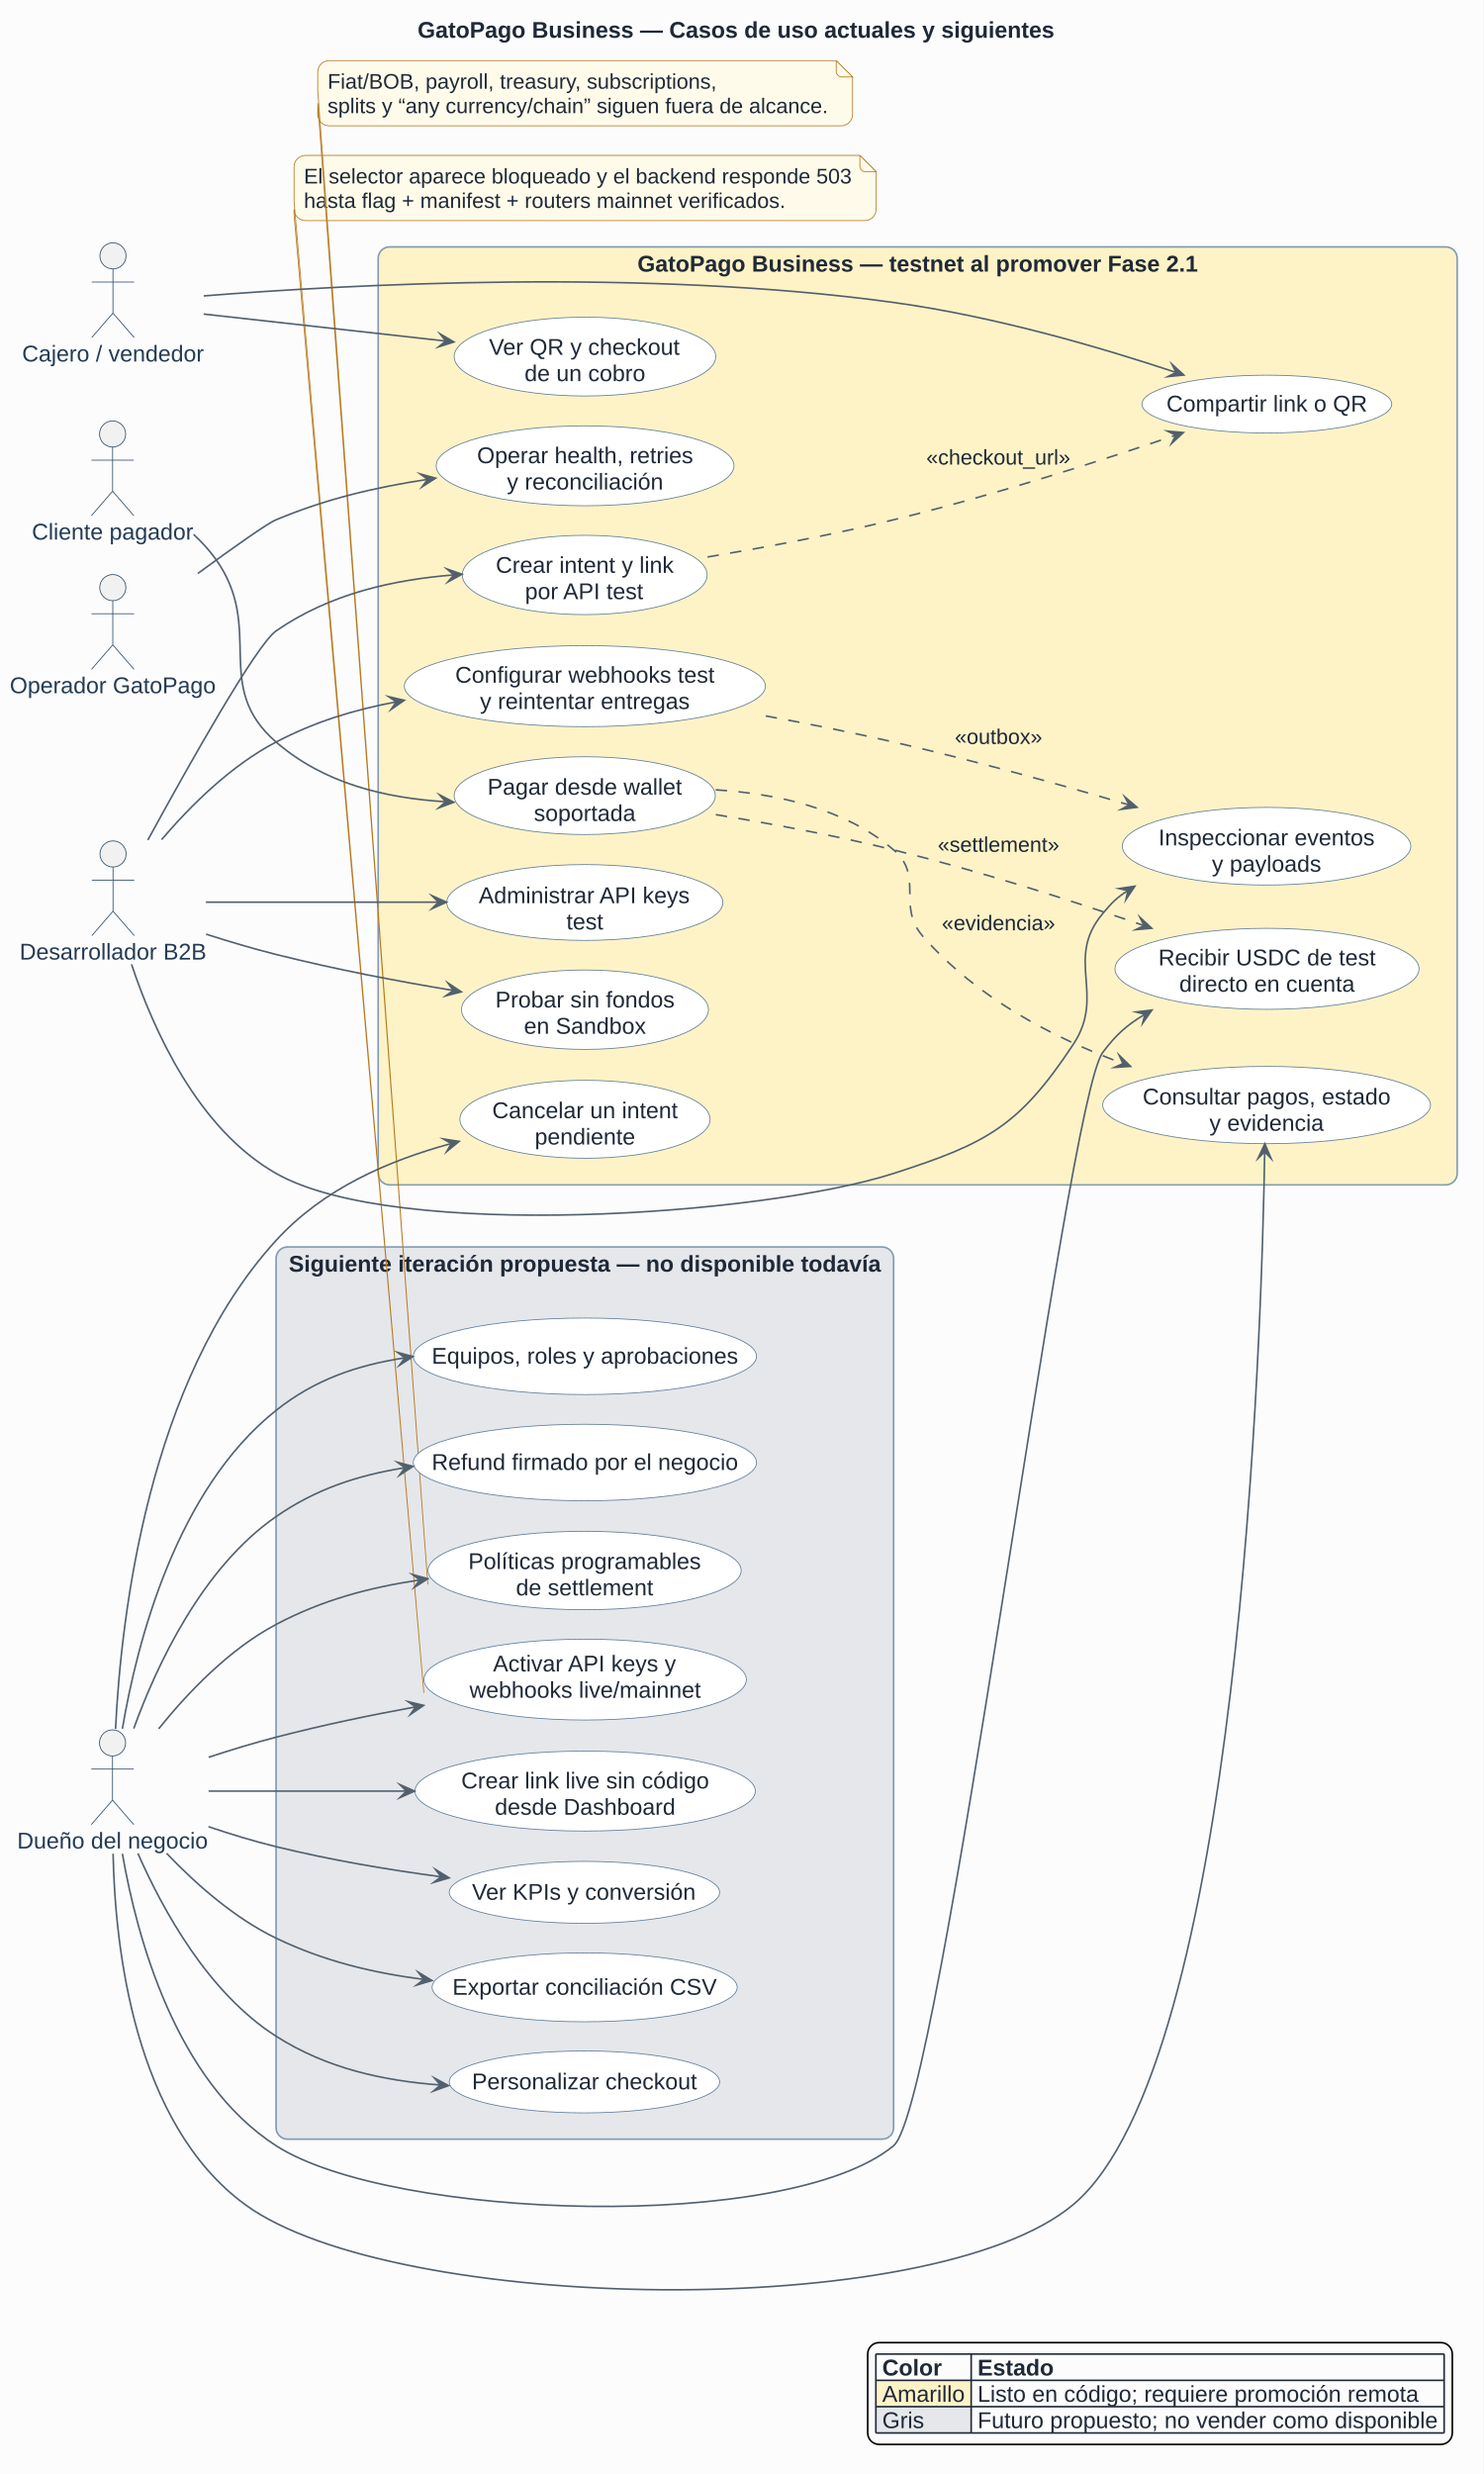
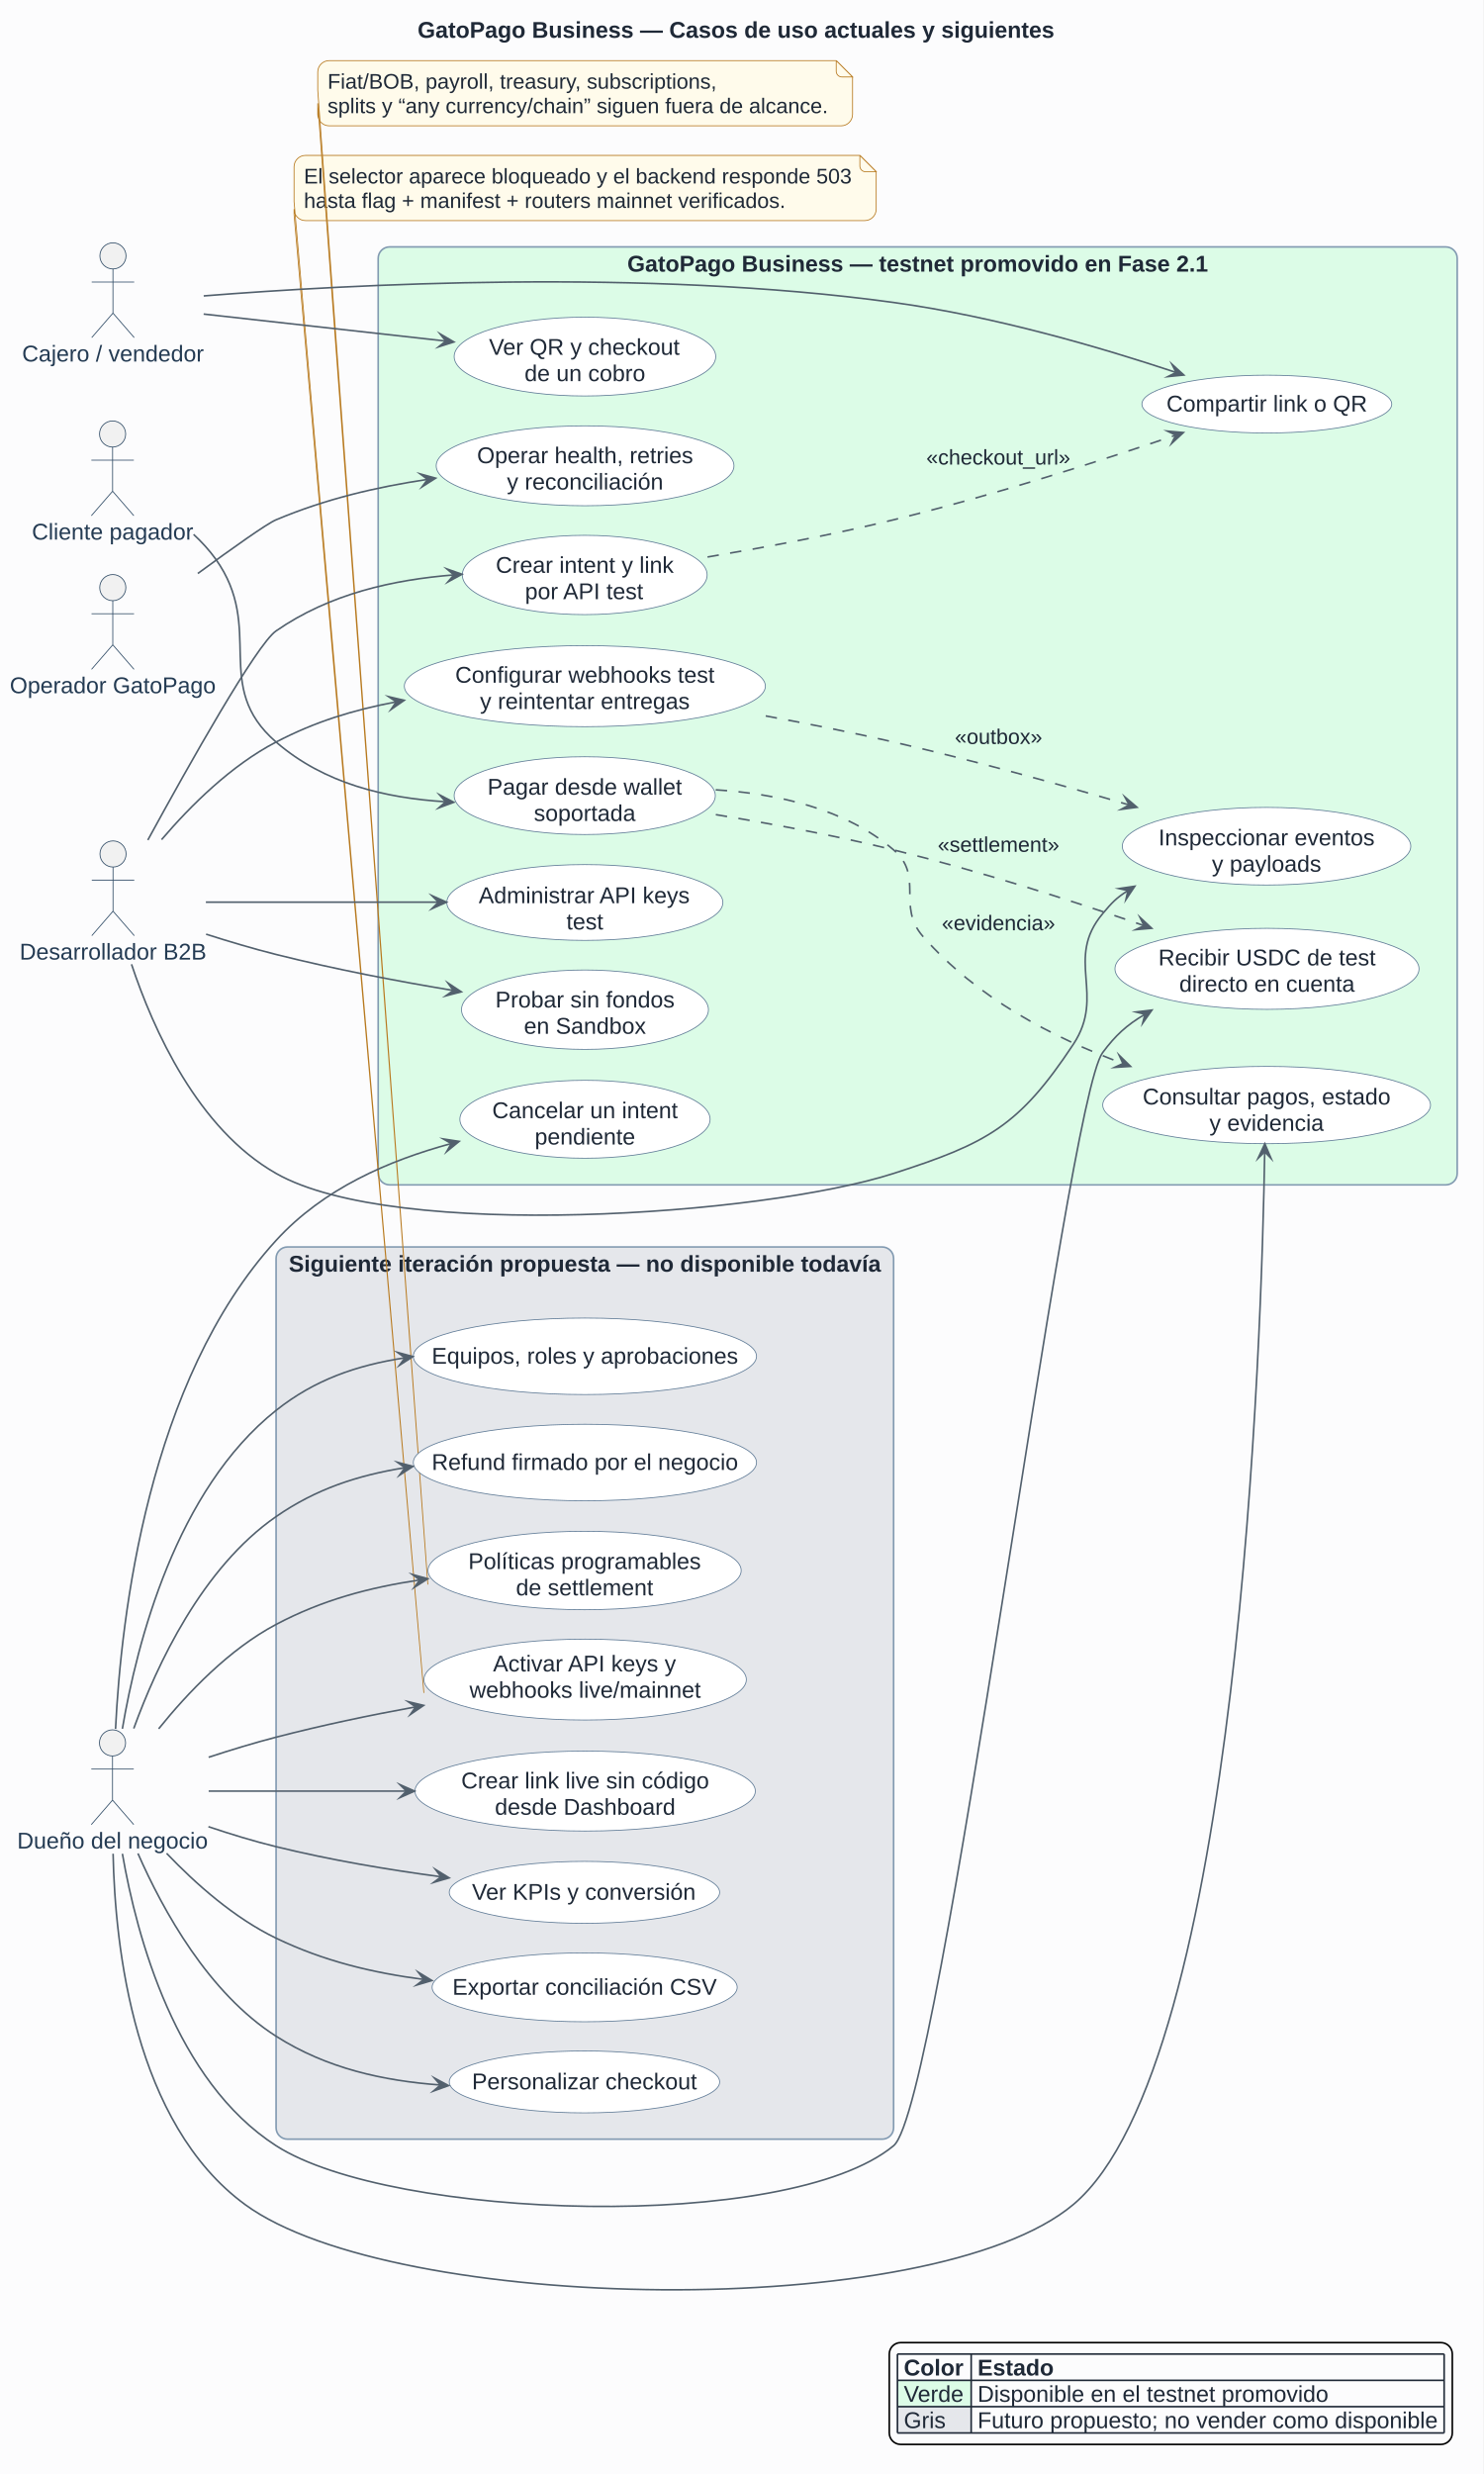
<svg xmlns="http://www.w3.org/2000/svg" version="1.1" data-diagram-type="DESCRIPTION" style="width:908px;height:1514px;background:#FCFCFD;" width="908px" height="1514px" viewBox="0 0 908 1514" zoomAndPan="magnify" preserveAspectRatio="none" contentStyleType="text/css">
  <defs />
  <g font-family="sans-serif" lengthAdjust="spacing">
    <rect x="0" y="0" width="908" height="1514" fill="#FCFCFD" style="stroke:none;" />
    <g class="title" data-source-line="2">
      <text x="255.604" y="23.132" fill="#1F2937" font-size="14" textLength="389.792" font-weight="700" font-family="Arial">GatoPago Business — Casos de uso actuales y siguientes</text>
    </g>
-     <g class="cluster" data-qualified-name="GatoPago Business . testnet al promover Fase 2.1" id="ent0006" data-source-line="12">
-       <rect x="231.5" y="151.099" width="660.5" height="574" fill="#FEF3C7" style="stroke:#829AB1;stroke-width:1;" rx="7" ry="7" />
-       <text x="390.195" y="166.23" fill="#1F2937" font-size="14" textLength="343.109" font-weight="700" font-family="Arial">GatoPago Business — testnet al promover Fase 2.1</text>
+     <g class="cluster" data-qualified-name="GatoPago Business . testnet promovido en Fase 2.1" id="ent0006" data-source-line="12">
+       <rect x="231.5" y="151.099" width="660.5" height="574" fill="#DCFCE7" style="stroke:#829AB1;stroke-width:1;" rx="7" ry="7" />
+       <text x="383.985" y="166.23" fill="#1F2937" font-size="14" textLength="355.53" font-weight="700" font-family="Arial">GatoPago Business — testnet promovido en Fase 2.1</text>
    </g>
    <g class="cluster" data-qualified-name="Siguiente iteraci.n propuesta . no disponible todav.a" id="ent0019" data-source-line="27">
      <rect x="169" y="763.099" width="378" height="546" fill="#E5E7EB" style="stroke:#829AB1;stroke-width:1;" rx="7" ry="7" />
      <text x="176.755" y="778.23" fill="#1F2937" font-size="14" textLength="362.489" font-weight="700" font-family="Arial">Siguiente iteración propuesta — no disponible todavía</text>
    </g>
    <g class="entity" data-qualified-name="owner" id="ent0001" data-source-line="6">
      <ellipse cx="68.879" cy="1066.599" rx="8" ry="8" fill="#F1F1F1" style="stroke:#334E68;stroke-width:0.5;" />
      <path d="M68.879,1074.599 L68.879,1101.599 M55.879,1082.599 L81.879,1082.599 M68.879,1101.599 L55.879,1116.599 M68.879,1101.599 L81.879,1116.599" style="stroke:#334E68;stroke-width:0.5;" fill="none" />
      <text x="10.5" y="1131.23" fill="#243B53" font-size="14" textLength="116.758" font-family="Arial">Dueño del negocio</text>
    </g>
    <g class="entity" data-qualified-name="cashier" id="ent0002" data-source-line="7">
      <ellipse cx="69.145" cy="156.599" rx="8" ry="8" fill="#F1F1F1" style="stroke:#334E68;stroke-width:0.5;" />
      <path d="M69.145,164.599 L69.145,191.599 M56.145,172.599 L82.145,172.599 M69.145,191.599 L56.145,206.599 M69.145,191.599 L82.145,206.599" style="stroke:#334E68;stroke-width:0.5;" fill="none" />
      <text x="13.5" y="221.23" fill="#243B53" font-size="14" textLength="111.289" font-family="Arial">Cajero / vendedor</text>
    </g>
    <g class="entity" data-qualified-name="developer" id="ent0003" data-source-line="8">
      <ellipse cx="69.193" cy="522.599" rx="8" ry="8" fill="#F1F1F1" style="stroke:#334E68;stroke-width:0.5;" />
      <path d="M69.193,530.599 L69.193,557.599 M56.193,538.599 L82.193,538.599 M69.193,557.599 L56.193,572.599 M69.193,557.599 L82.193,572.599" style="stroke:#334E68;stroke-width:0.5;" fill="none" />
      <text x="12" y="587.23" fill="#243B53" font-size="14" textLength="114.386" font-family="Arial">Desarrollador B2B</text>
    </g>
    <g class="entity" data-qualified-name="customer" id="ent0004" data-source-line="9">
      <ellipse cx="68.924" cy="265.599" rx="8" ry="8" fill="#F1F1F1" style="stroke:#334E68;stroke-width:0.5;" />
      <path d="M68.924,273.599 L68.924,300.599 M55.924,281.599 L81.924,281.599 M68.924,300.599 L55.924,315.599 M68.924,300.599 L81.924,315.599" style="stroke:#334E68;stroke-width:0.5;" fill="none" />
      <text x="19.5" y="330.23" fill="#243B53" font-size="14" textLength="98.848" font-family="Arial">Cliente pagador</text>
    </g>
    <g class="entity" data-qualified-name="operator" id="ent0005" data-source-line="10">
      <ellipse cx="69.041" cy="359.599" rx="8" ry="8" fill="#F1F1F1" style="stroke:#334E68;stroke-width:0.5;" />
      <path d="M69.041,367.599 L69.041,394.599 M56.041,375.599 L82.041,375.599 M69.041,394.599 L56.041,409.599 M69.041,394.599 L82.041,409.599" style="stroke:#334E68;stroke-width:0.5;" fill="none" />
      <text x="6" y="424.23" fill="#243B53" font-size="14" textLength="126.082" font-family="Arial">Operador GatoPago</text>
    </g>
    <g class="entity" data-qualified-name="GMN52" id="ent0053" data-source-line="66">
      <path d="M180,102.099 L180,123.363 L259.464,1036.012 L180,131.363 L180,127.996 A7,7 0 0 0 187,134.996 L529.347,134.996 A7,7 0 0 0 536.347,127.996 L536.347,105.099 L526.347,95.099 L187,95.099 A7,7 0 0 0 180,102.099" style="stroke:#B7791F;stroke-width:0.5;" fill="#FFFBEB" />
      <path d="M526.347,95.099 L526.347,101.599 A3.5,3.5 0 0 0 529.847,105.099 L536.347,105.099 L526.347,95.099" style="stroke:#B7791F;stroke-width:0.5;" fill="#FFFBEB" />
      <text x="186" y="112.292" fill="#1F2937" font-size="13" textLength="335.347" font-family="Arial">El selector aparece bloqueado y el backend responde 503</text>
      <text x="186" y="127.241" fill="#1F2937" font-size="13" textLength="294.817" font-family="Arial">hasta flag + manifest + routers mainnet verificados.</text>
    </g>
    <g class="entity" data-qualified-name="GMN55" id="ent0056" data-source-line="71">
      <path d="M194.5,44.099 L194.5,55.214 L261.896,969.683 L194.5,63.214 L194.5,69.996 A7,7 0 0 0 201.5,76.996 L514.876,76.996 A7,7 0 0 0 521.876,69.996 L521.876,47.099 L511.876,37.099 L201.5,37.099 A7,7 0 0 0 194.5,44.099" style="stroke:#B7791F;stroke-width:0.5;" fill="#FFFBEB" />
      <path d="M511.876,37.099 L511.876,43.599 A3.5,3.5 0 0 0 515.376,47.099 L521.876,47.099 L511.876,37.099" style="stroke:#B7791F;stroke-width:0.5;" fill="#FFFBEB" />
      <text x="200.5" y="54.292" fill="#1F2937" font-size="13" textLength="239.142" font-family="Arial">Fiat/BOB, payroll, treasury, subscriptions,</text>
      <text x="200.5" y="69.241" fill="#1F2937" font-size="13" textLength="306.376" font-family="Arial">splits y “any currency/chain” siguen fuera de alcance.</text>
    </g>
-     <g class="entity" data-qualified-name="GatoPago Business . testnet al promover Fase 2.1.settle" id="ent0007" data-source-line="13">
+     <g class="entity" data-qualified-name="GatoPago Business . testnet promovido en Fase 2.1.settle" id="ent0007" data-source-line="13">
      <ellipse cx="775.572" cy="592.897" rx="93.072" ry="24.798" fill="#FFF" style="stroke:#627D98;stroke-width:0.5;" />
      <text x="709.052" y="590.799" fill="#1F2937" font-size="14" textLength="133.041" font-family="Arial">Recibir USDC de test</text>
      <text x="721.869" y="606.897" fill="#1F2937" font-size="14" textLength="107.406" font-family="Arial">directo en cuenta</text>
    </g>
-     <g class="entity" data-qualified-name="GatoPago Business . testnet al promover Fase 2.1.api_intent" id="ent0008" data-source-line="14">
+     <g class="entity" data-qualified-name="GatoPago Business . testnet promovido en Fase 2.1.api_intent" id="ent0008" data-source-line="14">
      <ellipse cx="357.933" cy="351.86" rx="74.933" ry="24.262" fill="#FFF" style="stroke:#627D98;stroke-width:0.5;" />
      <text x="303.468" y="350.57" fill="#1F2937" font-size="14" textLength="108.931" font-family="Arial">Crear intent y link</text>
      <text x="321.361" y="366.669" fill="#1F2937" font-size="14" textLength="73.145" font-family="Arial">por API test</text>
    </g>
-     <g class="entity" data-qualified-name="GatoPago Business . testnet al promover Fase 2.1.share" id="ent0009" data-source-line="15">
+     <g class="entity" data-qualified-name="GatoPago Business . testnet promovido en Fase 2.1.share" id="ent0009" data-source-line="15">
      <ellipse cx="775.464" cy="247.291" rx="76.464" ry="17.693" fill="#FFF" style="stroke:#627D98;stroke-width:0.5;" />
      <text x="714.005" y="251.841" fill="#1F2937" font-size="14" textLength="122.917" font-family="Arial">Compartir link o QR</text>
    </g>
-     <g class="entity" data-qualified-name="GatoPago Business . testnet al promover Fase 2.1.pay" id="ent0010" data-source-line="16">
+     <g class="entity" data-qualified-name="GatoPago Business . testnet promovido en Fase 2.1.pay" id="ent0010" data-source-line="16">
      <ellipse cx="357.933" cy="486.901" rx="79.933" ry="23.802" fill="#FFF" style="stroke:#627D98;stroke-width:0.5;" />
      <text x="298.396" y="486.325" fill="#1F2937" font-size="14" textLength="119.075" font-family="Arial">Pagar desde wallet</text>
      <text x="326.799" y="502.424" fill="#1F2937" font-size="14" textLength="62.269" font-family="Arial">soportada</text>
    </g>
-     <g class="entity" data-qualified-name="GatoPago Business . testnet al promover Fase 2.1.inspect" id="ent0011" data-source-line="17">
+     <g class="entity" data-qualified-name="GatoPago Business . testnet promovido en Fase 2.1.inspect" id="ent0011" data-source-line="17">
      <ellipse cx="775.331" cy="676.248" rx="100.331" ry="23.649" fill="#FFF" style="stroke:#627D98;stroke-width:0.5;" />
      <text x="699.449" y="675.915" fill="#1F2937" font-size="14" textLength="151.765" font-family="Arial">Consultar pagos, estado</text>
      <text x="740.31" y="692.014" fill="#1F2937" font-size="14" textLength="70.041" font-family="Arial">y evidencia</text>
    </g>
-     <g class="entity" data-qualified-name="GatoPago Business . testnet al promover Fase 2.1.qr" id="ent0012" data-source-line="18">
+     <g class="entity" data-qualified-name="GatoPago Business . testnet promovido en Fase 2.1.qr" id="ent0012" data-source-line="18">
      <ellipse cx="358.062" cy="218.217" rx="80.062" ry="24.118" fill="#FFF" style="stroke:#627D98;stroke-width:0.5;" />
      <text x="299.317" y="217.147" fill="#1F2937" font-size="14" textLength="117.489" font-family="Arial">Ver QR y checkout</text>
      <text x="321.09" y="233.246" fill="#1F2937" font-size="14" textLength="73.944" font-family="Arial">de un cobro</text>
    </g>
-     <g class="entity" data-qualified-name="GatoPago Business . testnet al promover Fase 2.1.keys" id="ent0013" data-source-line="19">
+     <g class="entity" data-qualified-name="GatoPago Business . testnet promovido en Fase 2.1.keys" id="ent0013" data-source-line="19">
      <ellipse cx="357.997" cy="552.295" rx="84.497" ry="23.196" fill="#FFF" style="stroke:#627D98;stroke-width:0.5;" />
      <text x="293.035" y="552.698" fill="#1F2937" font-size="14" textLength="129.924" font-family="Arial">Administrar API keys</text>
      <text x="346.715" y="568.797" fill="#1F2937" font-size="14" textLength="22.565" font-family="Arial">test</text>
    </g>
-     <g class="entity" data-qualified-name="GatoPago Business . testnet al promover Fase 2.1.hooks" id="ent0014" data-source-line="20">
+     <g class="entity" data-qualified-name="GatoPago Business . testnet promovido en Fase 2.1.hooks" id="ent0014" data-source-line="20">
      <ellipse cx="358.012" cy="419.904" rx="110.512" ry="24.805" fill="#FFF" style="stroke:#627D98;stroke-width:0.5;" />
      <text x="278.636" y="417.795" fill="#1F2937" font-size="14" textLength="158.751" font-family="Arial">Configurar webhooks test</text>
      <text x="293.809" y="433.894" fill="#1F2937" font-size="14" textLength="128.406" font-family="Arial">y reintentar entregas</text>
    </g>
-     <g class="entity" data-qualified-name="GatoPago Business . testnet al promover Fase 2.1.events" id="ent0015" data-source-line="21">
+     <g class="entity" data-qualified-name="GatoPago Business . testnet promovido en Fase 2.1.events" id="ent0015" data-source-line="21">
      <ellipse cx="775.296" cy="517.856" rx="88.296" ry="23.758" fill="#FFF" style="stroke:#627D98;stroke-width:0.5;" />
      <text x="709.145" y="517.351" fill="#1F2937" font-size="14" textLength="132.303" font-family="Arial">Inspeccionar eventos</text>
      <text x="741.831" y="533.45" fill="#1F2937" font-size="14" textLength="66.931" font-family="Arial">y payloads</text>
    </g>
-     <g class="entity" data-qualified-name="GatoPago Business . testnet al promover Fase 2.1.sandbox" id="ent0016" data-source-line="22">
+     <g class="entity" data-qualified-name="GatoPago Business . testnet promovido en Fase 2.1.sandbox" id="ent0016" data-source-line="22">
      <ellipse cx="358.077" cy="617.894" rx="75.577" ry="24.296" fill="#FFF" style="stroke:#627D98;stroke-width:0.5;" />
      <text x="303.212" y="616.552" fill="#1F2937" font-size="14" textLength="109.73" font-family="Arial">Probar sin fondos</text>
      <text x="320.712" y="632.651" fill="#1F2937" font-size="14" textLength="74.73" font-family="Arial">en Sandbox</text>
    </g>
-     <g class="entity" data-qualified-name="GatoPago Business . testnet al promover Fase 2.1.cancel" id="ent0017" data-source-line="23">
+     <g class="entity" data-qualified-name="GatoPago Business . testnet promovido en Fase 2.1.cancel" id="ent0017" data-source-line="23">
      <ellipse cx="358.089" cy="684.951" rx="76.589" ry="23.852" fill="#FFF" style="stroke:#627D98;stroke-width:0.5;" />
      <text x="301.275" y="684.296" fill="#1F2937" font-size="14" textLength="113.627" font-family="Arial">Cancelar un intent</text>
      <text x="327.337" y="700.395" fill="#1F2937" font-size="14" textLength="61.503" font-family="Arial">pendiente</text>
    </g>
-     <g class="entity" data-qualified-name="GatoPago Business . testnet al promover Fase 2.1.operate" id="ent0018" data-source-line="24">
+     <g class="entity" data-qualified-name="GatoPago Business . testnet promovido en Fase 2.1.operate" id="ent0018" data-source-line="24">
      <ellipse cx="358.143" cy="285.052" rx="91.143" ry="24.454" fill="#FFF" style="stroke:#627D98;stroke-width:0.5;" />
      <text x="292.001" y="283.47" fill="#1F2937" font-size="14" textLength="132.282" font-family="Arial">Operar health, retries</text>
      <text x="310.288" y="299.569" fill="#1F2937" font-size="14" textLength="95.71" font-family="Arial">y reconciliación</text>
    </g>
    <g class="entity" data-qualified-name="Siguiente iteraci.n propuesta . no disponible todav.a.live" id="ent0020" data-source-line="28">
      <ellipse cx="358.182" cy="1027.85" rx="98.682" ry="24.751" fill="#FFF" style="stroke:#627D98;stroke-width:0.5;" />
      <text x="301.779" y="1022.878" fill="#1F2937" font-size="14" textLength="112.807" font-family="Arial">Activar API keys y</text>
      <text x="287.366" y="1038.977" fill="#1F2937" font-size="14" textLength="141.634" font-family="Arial">webhooks live/mainnet</text>
    </g>
    <g class="entity" data-qualified-name="Siguiente iteraci.n propuesta . no disponible todav.a.no_code" id="ent0021" data-source-line="29">
      <ellipse cx="358.19" cy="1096.071" rx="104.19" ry="24.473" fill="#FFF" style="stroke:#627D98;stroke-width:0.5;" />
      <text x="282.325" y="1094.46" fill="#1F2937" font-size="14" textLength="151.73" font-family="Arial">Crear link live sin código</text>
      <text x="302.929" y="1110.559" fill="#1F2937" font-size="14" textLength="110.523" font-family="Arial">desde Dashboard</text>
    </g>
    <g class="entity" data-qualified-name="Siguiente iteraci.n propuesta . no disponible todav.a.analytics" id="ent0022" data-source-line="30">
      <ellipse cx="357.76" cy="1158.051" rx="82.76" ry="18.952" fill="#FFF" style="stroke:#627D98;stroke-width:0.5;" />
      <text x="288.899" y="1162.6" fill="#1F2937" font-size="14" textLength="137.724" font-family="Arial">Ver KPIs y conversión</text>
    </g>
    <g class="entity" data-qualified-name="Siguiente iteraci.n propuesta . no disponible todav.a.export" id="ent0023" data-source-line="31">
      <ellipse cx="357.879" cy="1216.175" rx="93.379" ry="21.076" fill="#FFF" style="stroke:#627D98;stroke-width:0.5;" />
      <text x="276.956" y="1220.724" fill="#1F2937" font-size="14" textLength="161.848" font-family="Arial">Exportar conciliación CSV</text>
    </g>
    <g class="entity" data-qualified-name="Siguiente iteraci.n propuesta . no disponible todav.a.branding" id="ent0024" data-source-line="32">
      <ellipse cx="357.766" cy="1274.052" rx="82.766" ry="18.953" fill="#FFF" style="stroke:#627D98;stroke-width:0.5;" />
      <text x="288.898" y="1278.601" fill="#1F2937" font-size="14" textLength="137.737" font-family="Arial">Personalizar checkout</text>
    </g>
    <g class="entity" data-qualified-name="Siguiente iteraci.n propuesta . no disponible todav.a.roles" id="ent0025" data-source-line="33">
      <ellipse cx="358.05" cy="830.009" rx="105.05" ry="23.41" fill="#FFF" style="stroke:#627D98;stroke-width:0.5;" />
      <text x="264.271" y="834.558" fill="#1F2937" font-size="14" textLength="187.558" font-family="Arial">Equipos, roles y aprobaciones</text>
    </g>
    <g class="entity" data-qualified-name="Siguiente iteraci.n propuesta . no disponible todav.a.refund" id="ent0026" data-source-line="34">
      <ellipse cx="358.05" cy="895.009" rx="105.05" ry="23.41" fill="#FFF" style="stroke:#627D98;stroke-width:0.5;" />
      <text x="264.271" y="899.558" fill="#1F2937" font-size="14" textLength="187.558" font-family="Arial">Refund firmado por el negocio</text>
    </g>
    <g class="entity" data-qualified-name="Siguiente iteraci.n propuesta . no disponible todav.a.policies" id="ent0027" data-source-line="35">
      <ellipse cx="357.853" cy="961.093" rx="95.853" ry="23.995" fill="#FFF" style="stroke:#627D98;stroke-width:0.5;" />
      <text x="286.653" y="960.216" fill="#1F2937" font-size="14" textLength="142.399" font-family="Arial">Políticas programables</text>
      <text x="315.829" y="976.314" fill="#1F2937" font-size="14" textLength="84.048" font-family="Arial">de settlement</text>
    </g>
    <g class="link" data-entity-1="ent0001" data-entity-2="ent0007" id="lnk28" data-link-type="dependency">
      <polygon points="705.138,618.125,695.36,619.304,700.845,620.688,699.461,626.173,705.138,618.125" fill="#52606D" style="stroke:#52606D;stroke-width:1;stroke-linejoin:miter;stroke-miterlimit:10;" />
      <path d="M74.926,1134.447 C83.758,1185.4 107.523,1273.573 169,1313.099 C239.657,1358.526 482.262,1366.624 547,1313.099 C576.163,1288.986 652.308,674.38 675,644.099 C682.916,633.536 689.353,627.549 700.845,620.688" style="stroke:#52606D;stroke-width:1;" fill="none" />
    </g>
    <g class="link" data-entity-1="ent0001" data-entity-2="ent0011" id="lnk29" data-link-type="dependency">
      <polygon points="774.236,699.902,770.092,708.836,774.156,704.901,778.091,708.965,774.236,699.902" fill="#52606D" style="stroke:#52606D;stroke-width:1;stroke-linejoin:miter;stroke-miterlimit:10;" />
      <path d="M69.225,1134.402 C70.399,1191.991 82.18,1299.414 150,1349.099 C240.887,1415.682 570.753,1421.592 657,1349.099 C759.03,1263.339 772.394,814.439 774.156,704.901" style="stroke:#52606D;stroke-width:1;" fill="none" />
    </g>
    <g class="link" data-entity-1="ent0001" data-entity-2="ent0017" id="lnk30" data-link-type="dependency">
      <polygon points="281.071,698.485,271.337,696.987,276.246,699.797,273.436,704.707,281.071,698.485" fill="#52606D" style="stroke:#52606D;stroke-width:1;stroke-linejoin:miter;stroke-miterlimit:10;" />
      <path d="M70.73,1058.039 C74.063,989.578 90.605,844.823 169,759.099 C198.116,727.261 237.828,710.246 276.246,699.797" style="stroke:#52606D;stroke-width:1;" fill="none" />
    </g>
    <g class="link" data-entity-1="ent0002" data-entity-2="ent0009" id="lnk31" data-link-type="dependency">
      <polygon points="724.676,229.509,717.393,222.879,719.93,227.935,714.874,230.472,724.676,229.509" fill="#52606D" style="stroke:#52606D;stroke-width:1;stroke-linejoin:miter;stroke-miterlimit:10;" />
      <path d="M124.697,181.089 C213.709,174.03 395.228,164.203 547,185.099 C609.454,193.697 674.349,212.813 719.93,227.935" style="stroke:#52606D;stroke-width:1;" fill="none" />
    </g>
    <g class="link" data-entity-1="ent0002" data-entity-2="ent0012" id="lnk32" data-link-type="dependency">
      <polygon points="277.868,209.275,269.366,204.303,272.898,208.721,268.48,212.254,277.868,209.275" fill="#52606D" style="stroke:#52606D;stroke-width:1;stroke-linejoin:miter;stroke-miterlimit:10;" />
      <path d="M124.658,192.193 C168.001,197.026 224.202,203.292 272.898,208.721" style="stroke:#52606D;stroke-width:1;" fill="none" />
    </g>
    <g class="link" data-entity-1="ent0004" data-entity-2="ent0010" id="lnk33" data-link-type="dependency">
      <polygon points="277.797,490.96,269.061,486.413,272.807,490.652,268.568,494.397,277.797,490.96" fill="#52606D" style="stroke:#52606D;stroke-width:1;stroke-linejoin:miter;stroke-miterlimit:10;" />
      <path d="M118.506,327.031 C123.504,331.669 128.151,336.714 132,342.099 C162.486,384.747 129.338,419.818 169,454.099 C198.584,479.668 235.848,488.369 272.807,490.652" style="stroke:#52606D;stroke-width:1;" fill="none" />
    </g>
    <g class="link" data-entity-1="ent0003" data-entity-2="ent0008" id="lnk34" data-link-type="dependency">
      <polygon points="282.818,351.421,273.526,348.154,277.834,351.821,274.167,356.129,282.818,351.421" fill="#52606D" style="stroke:#52606D;stroke-width:1;stroke-linejoin:miter;stroke-miterlimit:10;" />
      <path d="M90.491,514.073 C115.816,467.689 157.037,394.388 169,386.099 C201.988,363.24 240.808,354.794 277.834,351.821" style="stroke:#52606D;stroke-width:1;" fill="none" />
    </g>
    <g class="link" data-entity-1="ent0003" data-entity-2="ent0013" id="lnk35" data-link-type="dependency">
      <polygon points="273.384,552.099,264.384,548.099,268.384,552.099,264.384,556.099,273.384,552.099" fill="#52606D" style="stroke:#52606D;stroke-width:1;stroke-linejoin:miter;stroke-miterlimit:10;" />
      <path d="M126.018,552.099 C167.942,552.099 220.976,552.099 268.384,552.099" style="stroke:#52606D;stroke-width:1;" fill="none" />
    </g>
    <g class="link" data-entity-1="ent0003" data-entity-2="ent0014" id="lnk36" data-link-type="dependency">
      <polygon points="247.459,428.568,237.871,426.319,242.548,429.502,239.365,434.179,247.459,428.568" fill="#52606D" style="stroke:#52606D;stroke-width:1;stroke-linejoin:miter;stroke-miterlimit:10;" />
      <path d="M98.903,513.812 C116.787,492.883 141.537,468.383 169,454.099 C192.982,441.625 215.837,434.582 242.548,429.502" style="stroke:#52606D;stroke-width:1;" fill="none" />
    </g>
    <g class="link" data-entity-1="ent0003" data-entity-2="ent0015" id="lnk37" data-link-type="dependency">
      <polygon points="694.669,542.34,684.924,543.768,690.442,545.012,689.198,550.53,694.669,542.34" fill="#52606D" style="stroke:#52606D;stroke-width:1;stroke-linejoin:miter;stroke-miterlimit:10;" />
      <path d="M80.506,590.111 C93.811,630.069 121.002,690.838 169,718.099 C242.042,759.583 467.04,743.837 547,718.099 C604.296,699.656 623.781,689.292 657,639.099 C677.114,608.707 651.504,586.958 675,559.099 C680.541,552.529 683.076,549.668 690.442,545.012" style="stroke:#52606D;stroke-width:1;" fill="none" />
    </g>
    <g class="link" data-entity-1="ent0003" data-entity-2="ent0016" id="lnk38" data-link-type="dependency">
      <polygon points="282.399,606.964,274.179,601.539,277.467,606.142,272.865,609.431,282.399,606.964" fill="#52606D" style="stroke:#52606D;stroke-width:1;stroke-linejoin:miter;stroke-miterlimit:10;" />
      <path d="M126.164,571.691 C140.06,576.139 154.984,580.583 169,584.099 C205.997,593.379 242.761,600.361 277.467,606.142" style="stroke:#52606D;stroke-width:1;" fill="none" />
    </g>
    <g class="link" data-entity-1="ent0005" data-entity-2="ent0018" id="lnk39" data-link-type="dependency">
      <polygon points="266.679,292.62,257.183,290.007,261.735,293.366,258.377,297.918,266.679,292.62" fill="#52606D" style="stroke:#52606D;stroke-width:1;stroke-linejoin:miter;stroke-miterlimit:10;" />
      <path d="M121.094,350.954 C142.309,335.404 163.321,320.486 169,318.099 C199.548,305.256 229.973,298.158 261.735,293.366" style="stroke:#52606D;stroke-width:1;" fill="none" />
    </g>
    <g class="link" data-entity-1="ent0008" data-entity-2="ent0009" id="lnk40" data-link-type="dependency">
      <polygon points="724.403,264.697,714.593,263.815,719.67,266.31,717.175,271.387,724.403,264.697" fill="#52606D" style="stroke:#52606D;stroke-width:1;stroke-linejoin:miter;stroke-miterlimit:10;" />
      <path d="M433.106,340.869 C467.893,335.044 509.795,327.231 547,318.099 C608.881,302.909 673.906,281.914 719.67,266.31" style="stroke:#52606D;stroke-width:1;stroke-dasharray:7,7;" fill="none" />
      <text x="567" y="284.292" fill="#1F2937" font-size="13" textLength="88.169" font-family="Arial">«checkout_url»</text>
    </g>
    <g class="link" data-entity-1="ent0010" data-entity-2="ent0007" id="lnk41" data-link-type="dependency">
      <polygon points="705.007,568.071,697.803,561.355,700.28,566.44,695.194,568.918,705.007,568.071" fill="#52606D" style="stroke:#52606D;stroke-width:1;stroke-linejoin:miter;stroke-miterlimit:10;" />
      <path d="M438.167,498.528 C471.924,504.037 511.612,511.359 547,520.099 C600.761,533.376 655.591,551.028 700.28,566.44" style="stroke:#52606D;stroke-width:1;stroke-dasharray:7,7;" fill="none" />
      <text x="574" y="521.292" fill="#1F2937" font-size="13" textLength="74.433" font-family="Arial">«settlement»</text>
    </g>
    <g class="link" data-entity-1="ent0010" data-entity-2="ent0011" id="lnk42" data-link-type="dependency">
      <polygon points="692.07,652.596,685.036,645.703,687.386,650.848,682.24,653.198,692.07,652.596" fill="#52606D" style="stroke:#52606D;stroke-width:1;stroke-linejoin:miter;stroke-miterlimit:10;" />
      <path d="M438.11,483.345 C475.047,485.653 517.31,494.652 547,520.099 C565.889,536.287 548.585,554.406 565,573.099 C598.363,611.09 644.274,634.766 687.386,650.848" style="stroke:#52606D;stroke-width:1;stroke-dasharray:7,7;" fill="none" />
      <text x="576.5" y="569.292" fill="#1F2937" font-size="13" textLength="69.386" font-family="Arial">«evidencia»</text>
    </g>
    <g class="link" data-entity-1="ent0014" data-entity-2="ent0015" id="lnk43" data-link-type="dependency">
      <polygon points="696.011,494.024,688.512,487.64,691.216,492.609,686.247,495.313,696.011,494.024" fill="#52606D" style="stroke:#52606D;stroke-width:1;stroke-linejoin:miter;stroke-miterlimit:10;" />
      <path d="M468.713,438.124 C494.489,442.86 521.79,448.287 547,454.099 C596.976,465.62 647.592,479.733 691.216,492.609" style="stroke:#52606D;stroke-width:1;stroke-dasharray:7,7;" fill="none" />
      <text x="584.5" y="455.292" fill="#1F2937" font-size="13" textLength="53.492" font-family="Arial">«outbox»</text>
    </g>
    <g class="link" data-entity-1="ent0001" data-entity-2="ent0020" id="lnk44" data-link-type="dependency">
      <polygon points="259.347,1043.643,249.773,1041.331,254.429,1044.544,251.216,1049.2,259.347,1043.643" fill="#52606D" style="stroke:#52606D;stroke-width:1;stroke-linejoin:miter;stroke-miterlimit:10;" />
      <path d="M127.708,1075.379 C141.156,1070.966 155.494,1066.589 169,1063.099 C198.09,1055.581 225.189,1049.906 254.429,1044.544" style="stroke:#52606D;stroke-width:1;" fill="none" />
    </g>
    <g class="link" data-entity-1="ent0001" data-entity-2="ent0021" id="lnk45" data-link-type="dependency">
      <polygon points="253.773,1096.099,244.773,1092.099,248.773,1096.099,244.773,1100.099,253.773,1096.099" fill="#52606D" style="stroke:#52606D;stroke-width:1;stroke-linejoin:miter;stroke-miterlimit:10;" />
      <path d="M127.733,1096.099 C163.827,1096.099 206.354,1096.099 248.773,1096.099" style="stroke:#52606D;stroke-width:1;" fill="none" />
    </g>
    <g class="link" data-entity-1="ent0001" data-entity-2="ent0022" id="lnk46" data-link-type="dependency">
      <polygon points="274.936,1149.191,266.549,1144.027,269.98,1148.525,265.483,1151.956,274.936,1149.191" fill="#52606D" style="stroke:#52606D;stroke-width:1;stroke-linejoin:miter;stroke-miterlimit:10;" />
      <path d="M127.58,1117.856 C141.033,1122.384 155.406,1126.782 169,1130.099 C203.302,1138.469 236.818,1144.067 269.98,1148.525" style="stroke:#52606D;stroke-width:1;" fill="none" />
    </g>
    <g class="link" data-entity-1="ent0001" data-entity-2="ent0023" id="lnk47" data-link-type="dependency">
      <polygon points="264.399,1212.019,255.996,1206.883,259.442,1211.369,254.956,1214.815,264.399,1212.019" fill="#52606D" style="stroke:#52606D;stroke-width:1;stroke-linejoin:miter;stroke-miterlimit:10;" />
      <path d="M101.984,1134.17 C119.777,1152.807 143.458,1173.823 169,1186.099 C198.343,1200.202 227.98,1207.243 259.442,1211.369" style="stroke:#52606D;stroke-width:1;" fill="none" />
    </g>
    <g class="link" data-entity-1="ent0001" data-entity-2="ent0024" id="lnk48" data-link-type="dependency">
      <polygon points="274.578,1276.315,265.896,1271.664,269.591,1275.947,265.308,1279.642,274.578,1276.315" fill="#52606D" style="stroke:#52606D;stroke-width:1;stroke-linejoin:miter;stroke-miterlimit:10;" />
      <path d="M84.434,1134.23 C99.818,1169.311 127.695,1219.761 169,1246.099 C200.024,1265.88 234.7,1273.374 269.591,1275.947" style="stroke:#52606D;stroke-width:1;" fill="none" />
    </g>
    <g class="link" data-entity-1="ent0001" data-entity-2="ent0025" id="lnk49" data-link-type="dependency">
      <polygon points="252.802,830.175,243.297,827.595,247.861,830.938,244.518,835.502,252.802,830.175" fill="#52606D" style="stroke:#52606D;stroke-width:1;stroke-linejoin:miter;stroke-miterlimit:10;" />
      <path d="M74.912,1057.942 C83.811,1005.401 107.746,911.766 169,863.099 C192.61,844.34 218.249,835.51 247.861,830.938" style="stroke:#52606D;stroke-width:1;" fill="none" />
    </g>
    <g class="link" data-entity-1="ent0001" data-entity-2="ent0026" id="lnk50" data-link-type="dependency">
      <polygon points="252.803,897.38,243.28,894.869,247.868,898.179,244.558,902.766,252.803,897.38" fill="#52606D" style="stroke:#52606D;stroke-width:1;stroke-linejoin:miter;stroke-miterlimit:10;" />
      <path d="M81.877,1057.777 C96.081,1018.68 123.784,959.434 169,928.099 C193.377,911.205 218.752,902.889 247.868,898.179" style="stroke:#52606D;stroke-width:1;" fill="none" />
    </g>
    <g class="link" data-entity-1="ent0001" data-entity-2="ent0027" id="lnk51" data-link-type="dependency">
      <polygon points="261.911,966.137,252.42,963.509,256.966,966.875,253.6,971.422,261.911,966.137" fill="#52606D" style="stroke:#52606D;stroke-width:1;stroke-linejoin:miter;stroke-miterlimit:10;" />
      <path d="M97.122,1057.966 C114.984,1035.785 140.322,1009.286 169,994.099 C197.26,979.132 225.983,971.498 256.966,966.875" style="stroke:#52606D;stroke-width:1;" fill="none" />
    </g>
    <g class="legend" data-source-line="75">
-       <rect x="531.146" y="1433.592" width="357.854" height="62.296" fill="none" style="stroke:#000;stroke-width:1;" rx="7" ry="7" />
-       <text x="540.036" y="1453.724" fill="#1F2937" font-size="14" textLength="36.552" font-weight="700" font-family="Arial">Color</text>
+       <rect x="544.354" y="1433.592" width="344.646" height="62.296" fill="none" style="stroke:#000;stroke-width:1;" rx="7" ry="7" />
+       <text x="553.243" y="1453.724" fill="#1F2937" font-size="14" textLength="36.552" font-weight="700" font-family="Arial">Color</text>
      <text x="598.381" y="1453.724" fill="#1F2937" font-size="14" textLength="46.676" font-weight="700" font-family="Arial">Estado</text>
-       <rect x="536.146" y="1456.691" width="58.345" height="16.099" fill="#FEF3C7" style="stroke:none;" />
-       <text x="540.036" y="1469.822" fill="#1F2937" font-size="14" textLength="50.565" font-family="Arial">Amarillo</text>
-       <text x="598.381" y="1469.822" fill="#1F2937" font-size="14" textLength="270.04" font-family="Arial">Listo en código; requiere promoción remota</text>
-       <rect x="536.146" y="1472.789" width="58.345" height="16.099" fill="#E5E7EB" style="stroke:none;" />
-       <text x="540.036" y="1485.921" fill="#1F2937" font-size="14" textLength="25.662" font-family="Arial">Gris</text>
+       <rect x="549.354" y="1456.691" width="45.138" height="16.099" fill="#DCFCE7" style="stroke:none;" />
+       <text x="553.243" y="1469.822" fill="#1F2937" font-size="14" textLength="37.358" font-family="Arial">Verde</text>
+       <text x="598.381" y="1469.822" fill="#1F2937" font-size="14" textLength="214.792" font-family="Arial">Disponible en el testnet promovido</text>
+       <rect x="549.354" y="1472.789" width="45.138" height="16.099" fill="#E5E7EB" style="stroke:none;" />
+       <text x="553.243" y="1485.921" fill="#1F2937" font-size="14" textLength="25.662" font-family="Arial">Gris</text>
      <text x="598.381" y="1485.921" fill="#1F2937" font-size="14" textLength="281.729" font-family="Arial">Futuro propuesto; no vender como disponible</text>
-       <line x1="536.146" y1="1440.592" x2="884" y2="1440.592" style="stroke:#1F2937;stroke-width:1;" />
-       <line x1="536.146" y1="1456.691" x2="884" y2="1456.691" style="stroke:#1F2937;stroke-width:1;" />
-       <line x1="536.146" y1="1472.789" x2="884" y2="1472.789" style="stroke:#1F2937;stroke-width:1;" />
-       <line x1="536.146" y1="1488.888" x2="884" y2="1488.888" style="stroke:#1F2937;stroke-width:1;" />
-       <line x1="536.146" y1="1440.592" x2="536.146" y2="1488.888" style="stroke:#1F2937;stroke-width:1;" />
+       <line x1="549.354" y1="1440.592" x2="884" y2="1440.592" style="stroke:#1F2937;stroke-width:1;" />
+       <line x1="549.354" y1="1456.691" x2="884" y2="1456.691" style="stroke:#1F2937;stroke-width:1;" />
+       <line x1="549.354" y1="1472.789" x2="884" y2="1472.789" style="stroke:#1F2937;stroke-width:1;" />
+       <line x1="549.354" y1="1488.888" x2="884" y2="1488.888" style="stroke:#1F2937;stroke-width:1;" />
+       <line x1="549.354" y1="1440.592" x2="549.354" y2="1488.888" style="stroke:#1F2937;stroke-width:1;" />
      <line x1="594.491" y1="1440.592" x2="594.491" y2="1488.888" style="stroke:#1F2937;stroke-width:1;" />
      <line x1="884" y1="1440.592" x2="884" y2="1488.888" style="stroke:#1F2937;stroke-width:1;" />
    </g>
  </g>
</svg>
